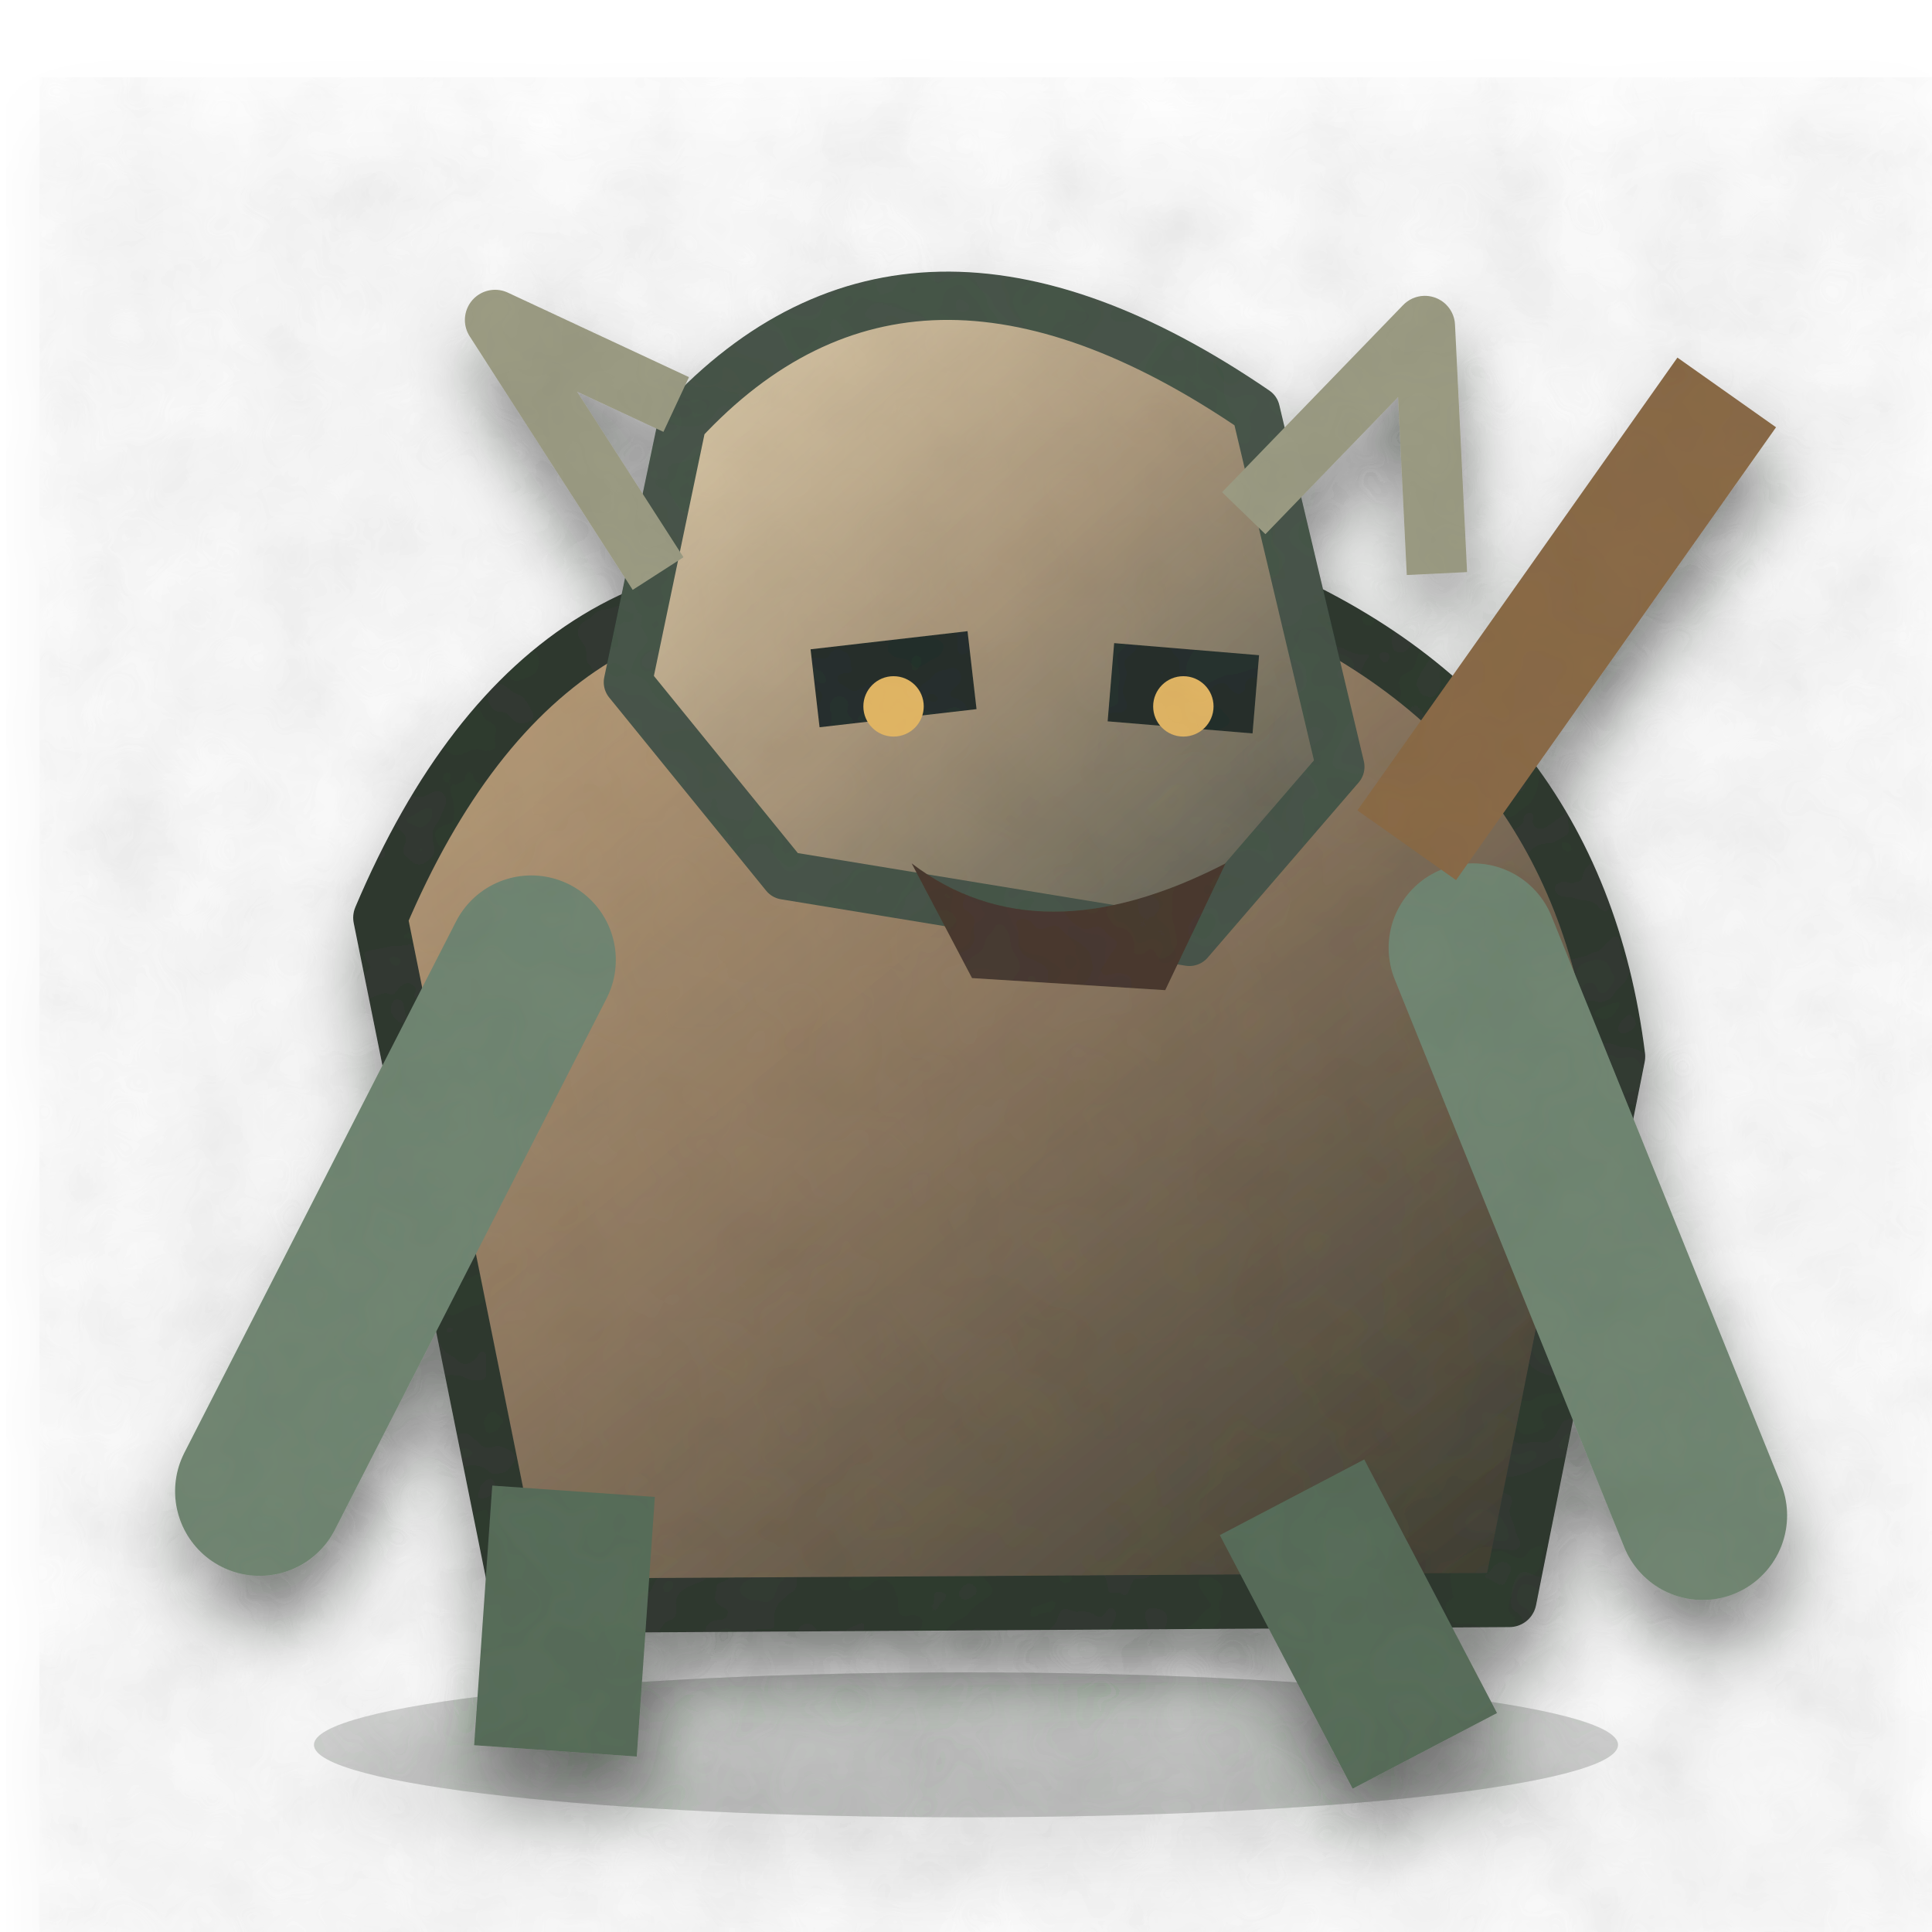
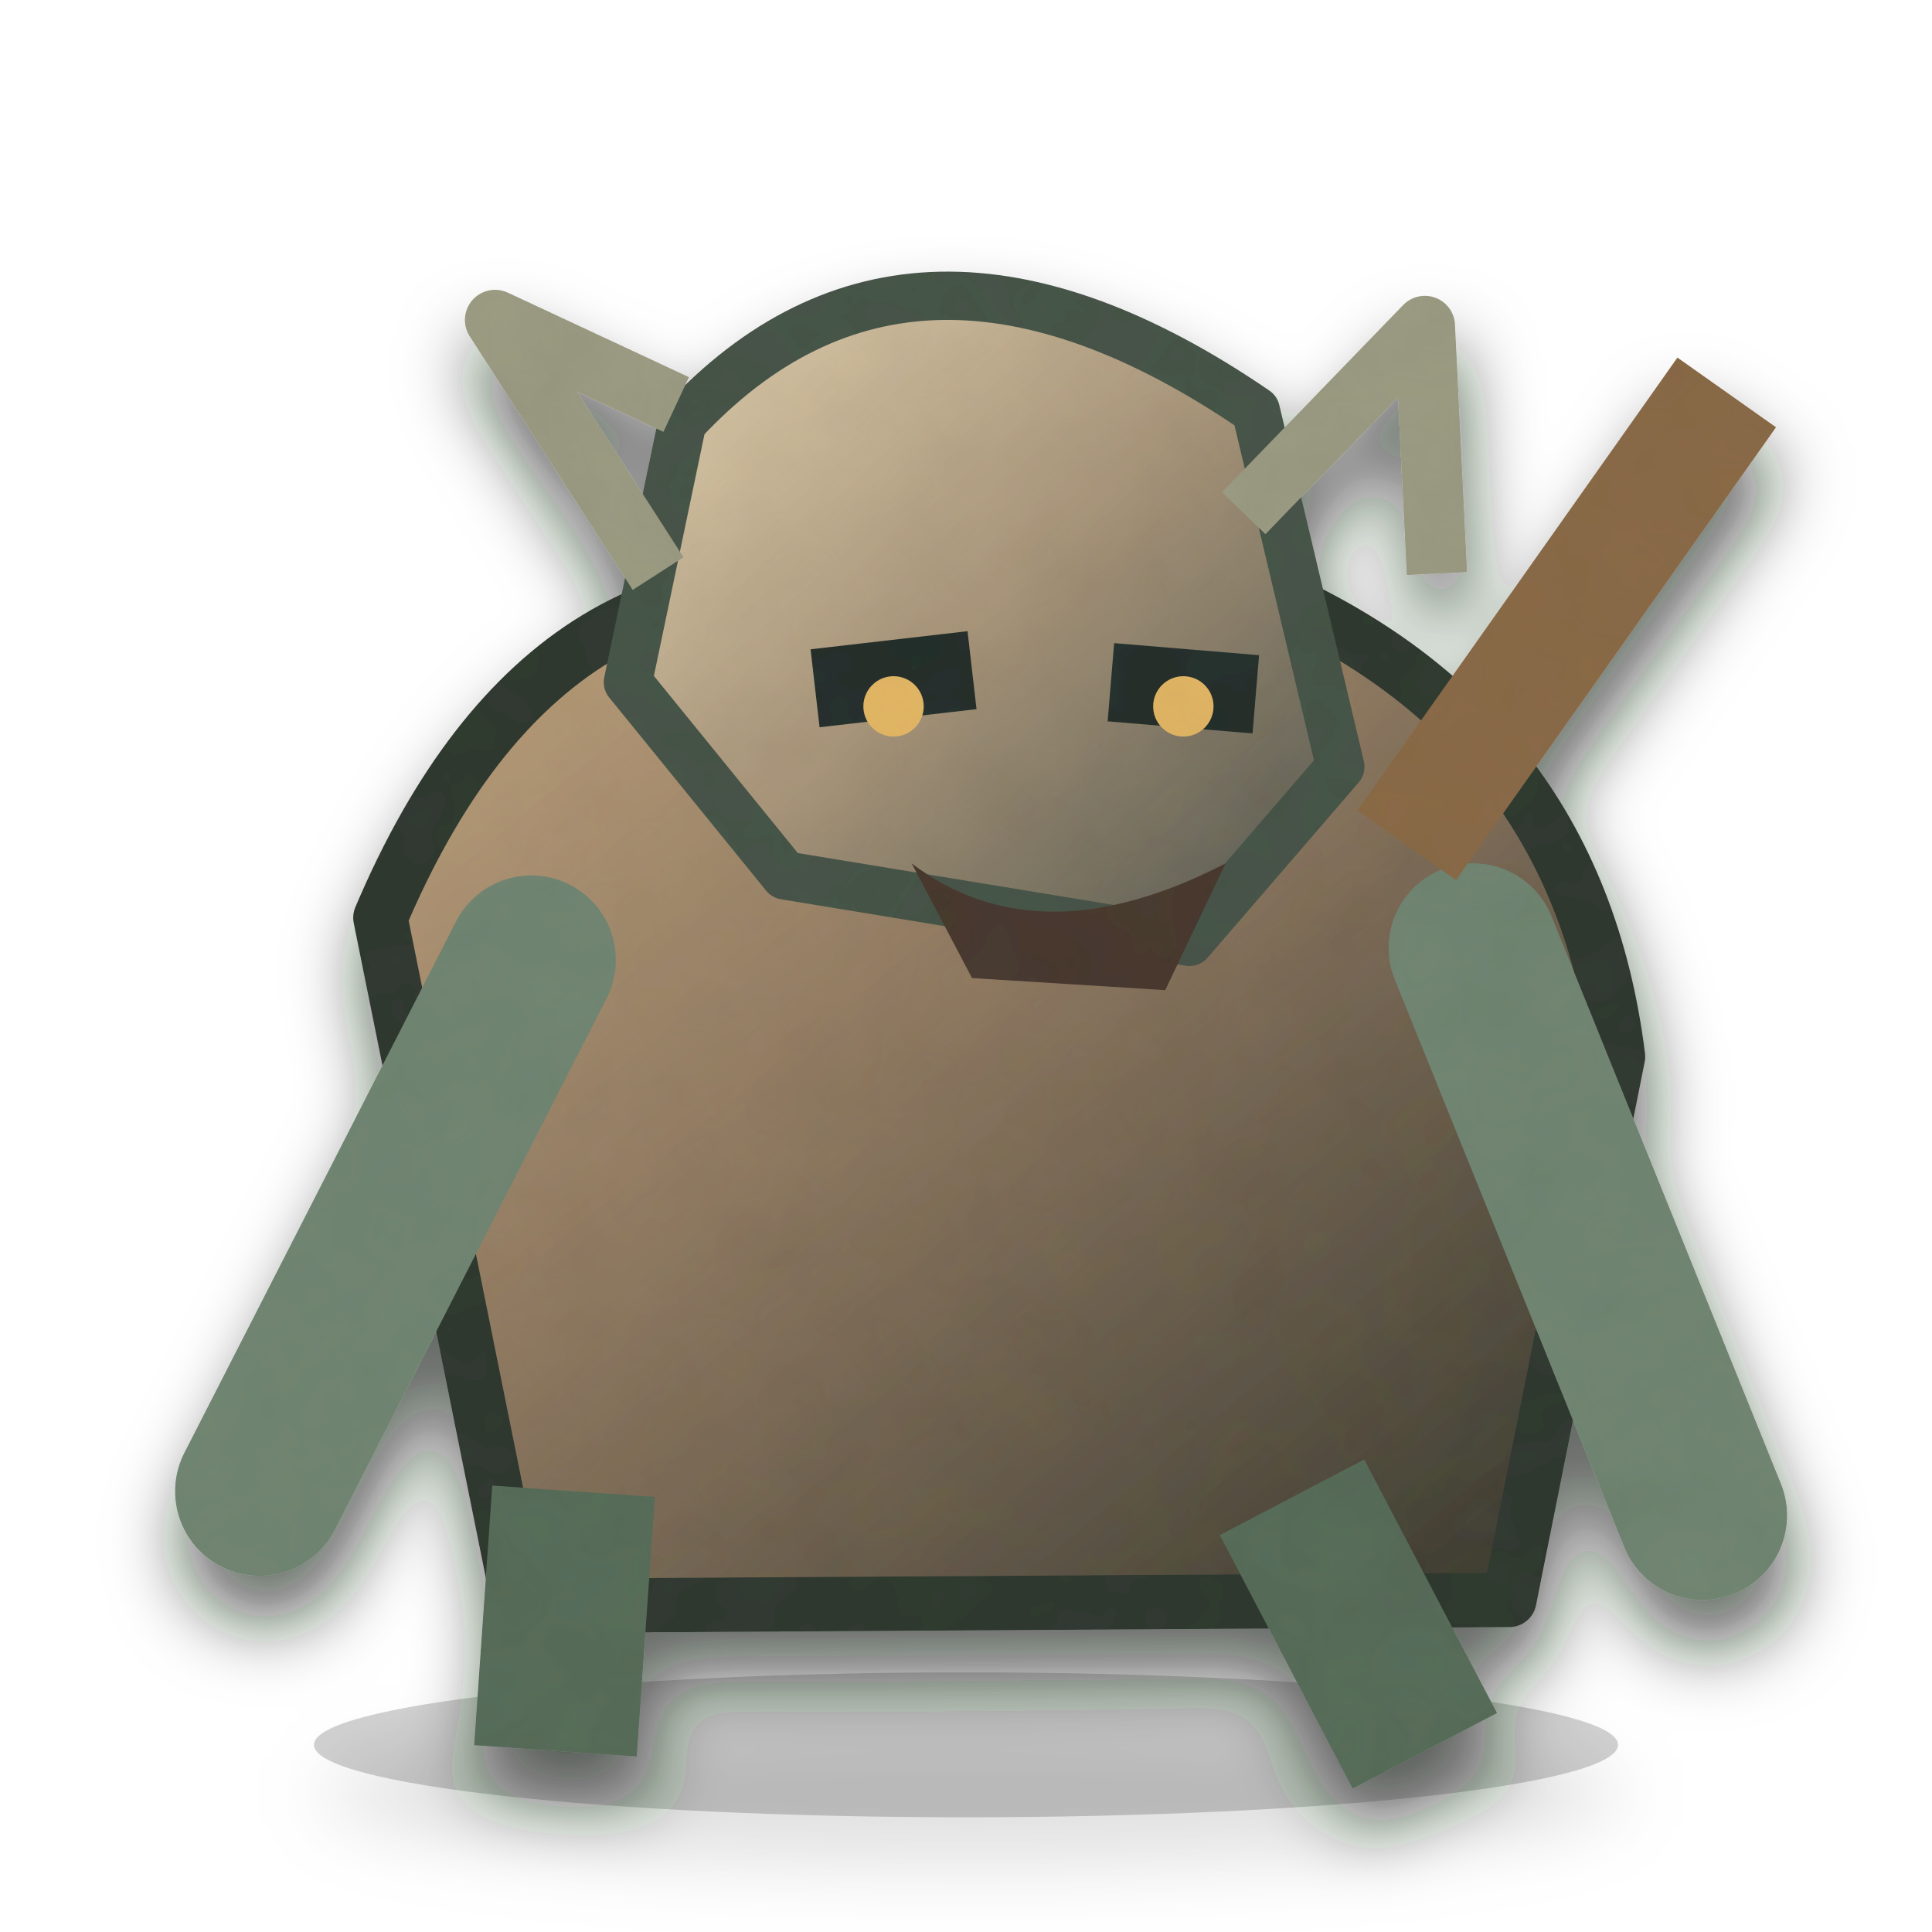
<svg xmlns="http://www.w3.org/2000/svg" viewBox="0 0 320 320" role="img" aria-label="troll">
  <defs>
    <linearGradient id="hide" x1="0" y1="0" x2="1" y2="1">
      <stop stop-color="#c1a47e" />
      <stop offset=".45" stop-color="#8d7860" />
      <stop offset="1" stop-color="#36382f" />
    </linearGradient>
    <linearGradient id="cloth" x1="0" y1="0" x2=".7" y2="1">
      <stop stop-color="#869083" />
      <stop offset=".48" stop-color="#4f6158" />
      <stop offset="1" stop-color="#252c2b" />
    </linearGradient>
    <linearGradient id="wood" x1="0" y1="0" x2="1" y2="1">
      <stop stop-color="#c5a473" />
      <stop offset=".5" stop-color="#7c5b3e" />
      <stop offset="1" stop-color="#352b26" />
    </linearGradient>
    <linearGradient id="iron" x1="0" y1="0" x2="1" y2="1">
      <stop stop-color="#d0d0ba" />
      <stop offset=".45" stop-color="#7b8880" />
      <stop offset="1" stop-color="#333c3a" />
    </linearGradient>
    <linearGradient id="bone" x1="0" y1="0" x2="1" y2="1">
      <stop stop-color="#e3d2b0" />
      <stop offset=".5" stop-color="#a79479" />
      <stop offset="1" stop-color="#53574e" />
    </linearGradient>
    <filter id="brush" x="-15%" y="-15%" width="130%" height="130%">
      <feTurbulence type="fractalNoise" baseFrequency=".07" numOctaves="3" seed="13" result="n" />
      <feColorMatrix in="n" type="saturate" values="0" result="s" />
      <feComponentTransfer in="s" result="a">
        <feFuncA type="linear" slope=".14" />
      </feComponentTransfer>
-       <feBlend in="SourceGraphic" in2="a" mode="multiply" />
+       <feComposite in="a" in2="SourceAlpha" operator="in" result="clip" />
+       <feBlend in="SourceGraphic" in2="clip" mode="multiply" />
    </filter>
    <filter id="shade" x="-30%" y="-30%" width="160%" height="160%">
      <feDropShadow dx="1" dy="8" stdDeviation="6" flood-color="#151b17" flood-opacity=".65" />
    </filter>
  </defs>
  <g filter="url(#shade)">
    <ellipse cx="160" cy="289" rx="108" ry="12" fill="#111712" opacity=".18" />
    <g filter="url(#brush)" stroke-linejoin="round">
      <path d="M63 152Q91 86 150 99L207 97Q261 119 268 175L250 265L86 266Z" fill="url(#hide)" stroke="#303a33" stroke-width="9" />
      <path d="M113 70Q151 29 208 68L222 127L197 156L130 145L104 113Z" fill="url(#bone)" stroke="#465549" stroke-width="8" />
      <path d="M109 95L82 53L112 67M206 85L236 54L238 95" stroke="#9b9b83" stroke-width="10" fill="none" />
      <path d="M135 114L161 111M184 113L208 115" stroke="#28322d" stroke-width="13" />
      <circle cx="148" cy="117" r="5" fill="#e2b665" />
      <circle cx="196" cy="117" r="5" fill="#e2b665" />
      <path d="M151 143Q172 159 203 143L193 164L161 162Z" fill="#4a3b31" />
      <path d="M88 159L43 247M244 157L282 251" fill="none" stroke="#718672" stroke-width="28" stroke-linecap="round" />
      <path d="M95 247L92 290M214 248L236 290" stroke="#596d5a" stroke-width="27" />
      <path d="M233 140L286 65" stroke="#8a6a47" stroke-width="20" />
    </g>
  </g>
</svg>
